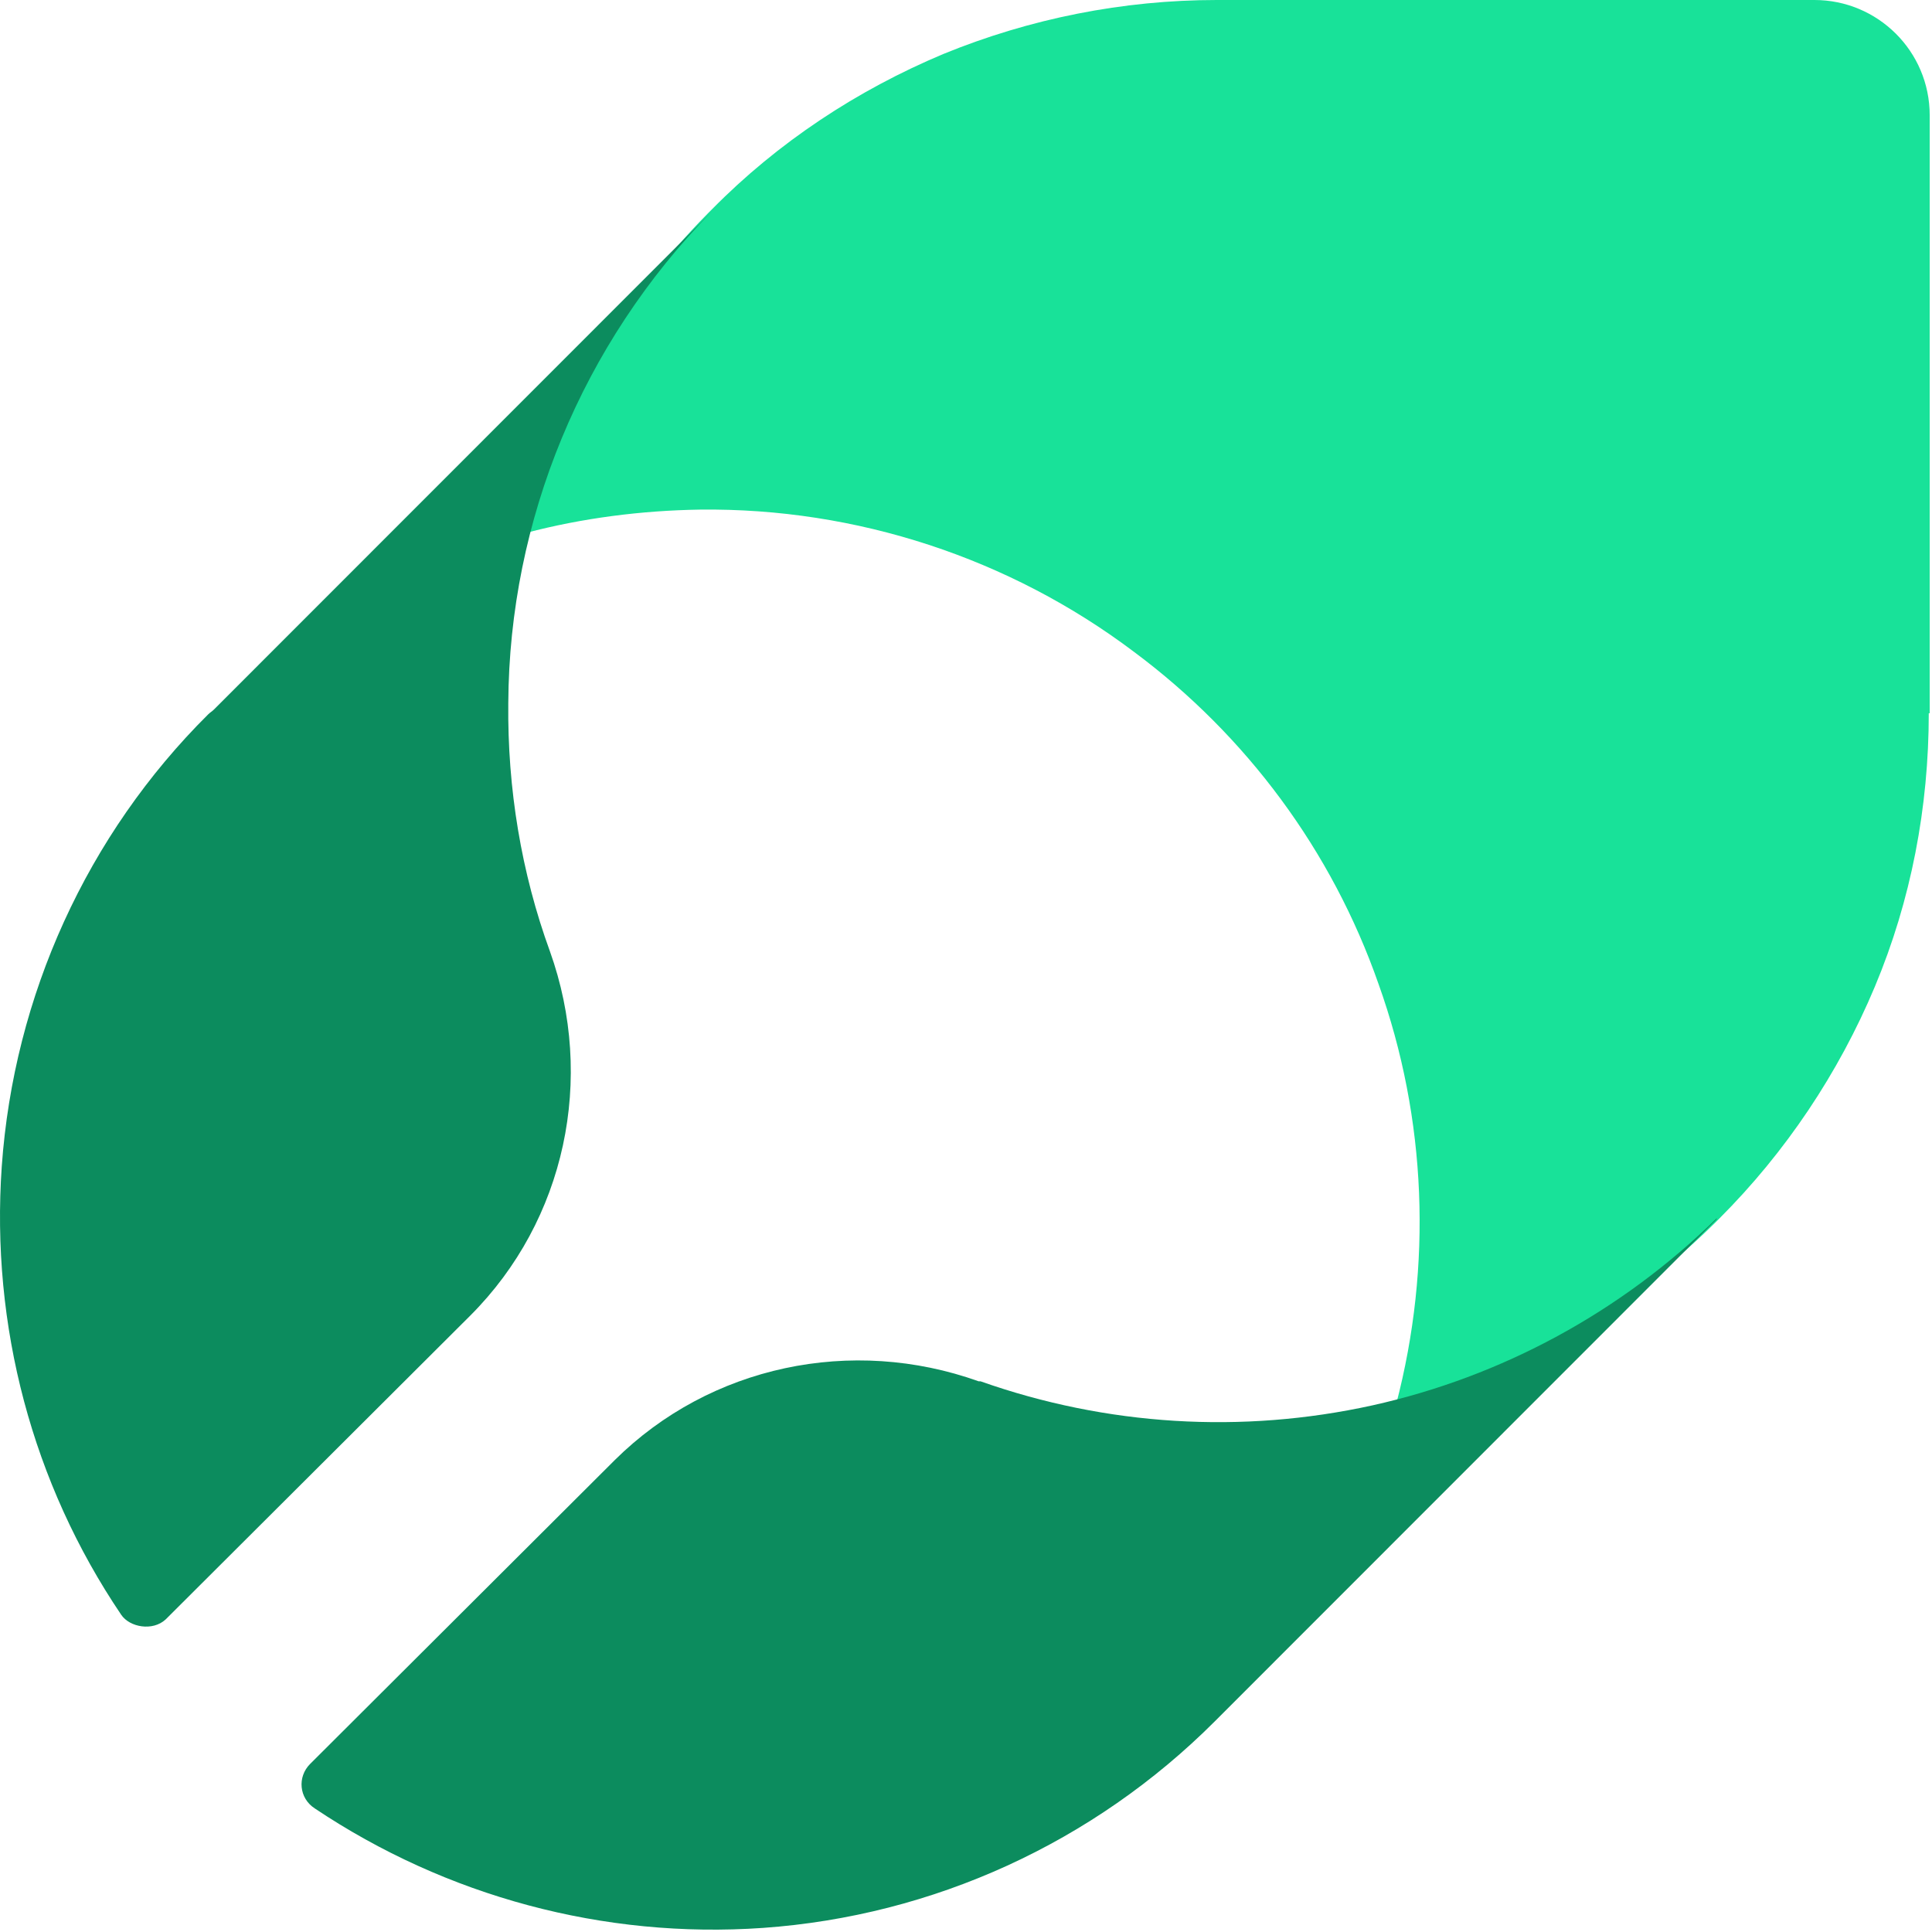
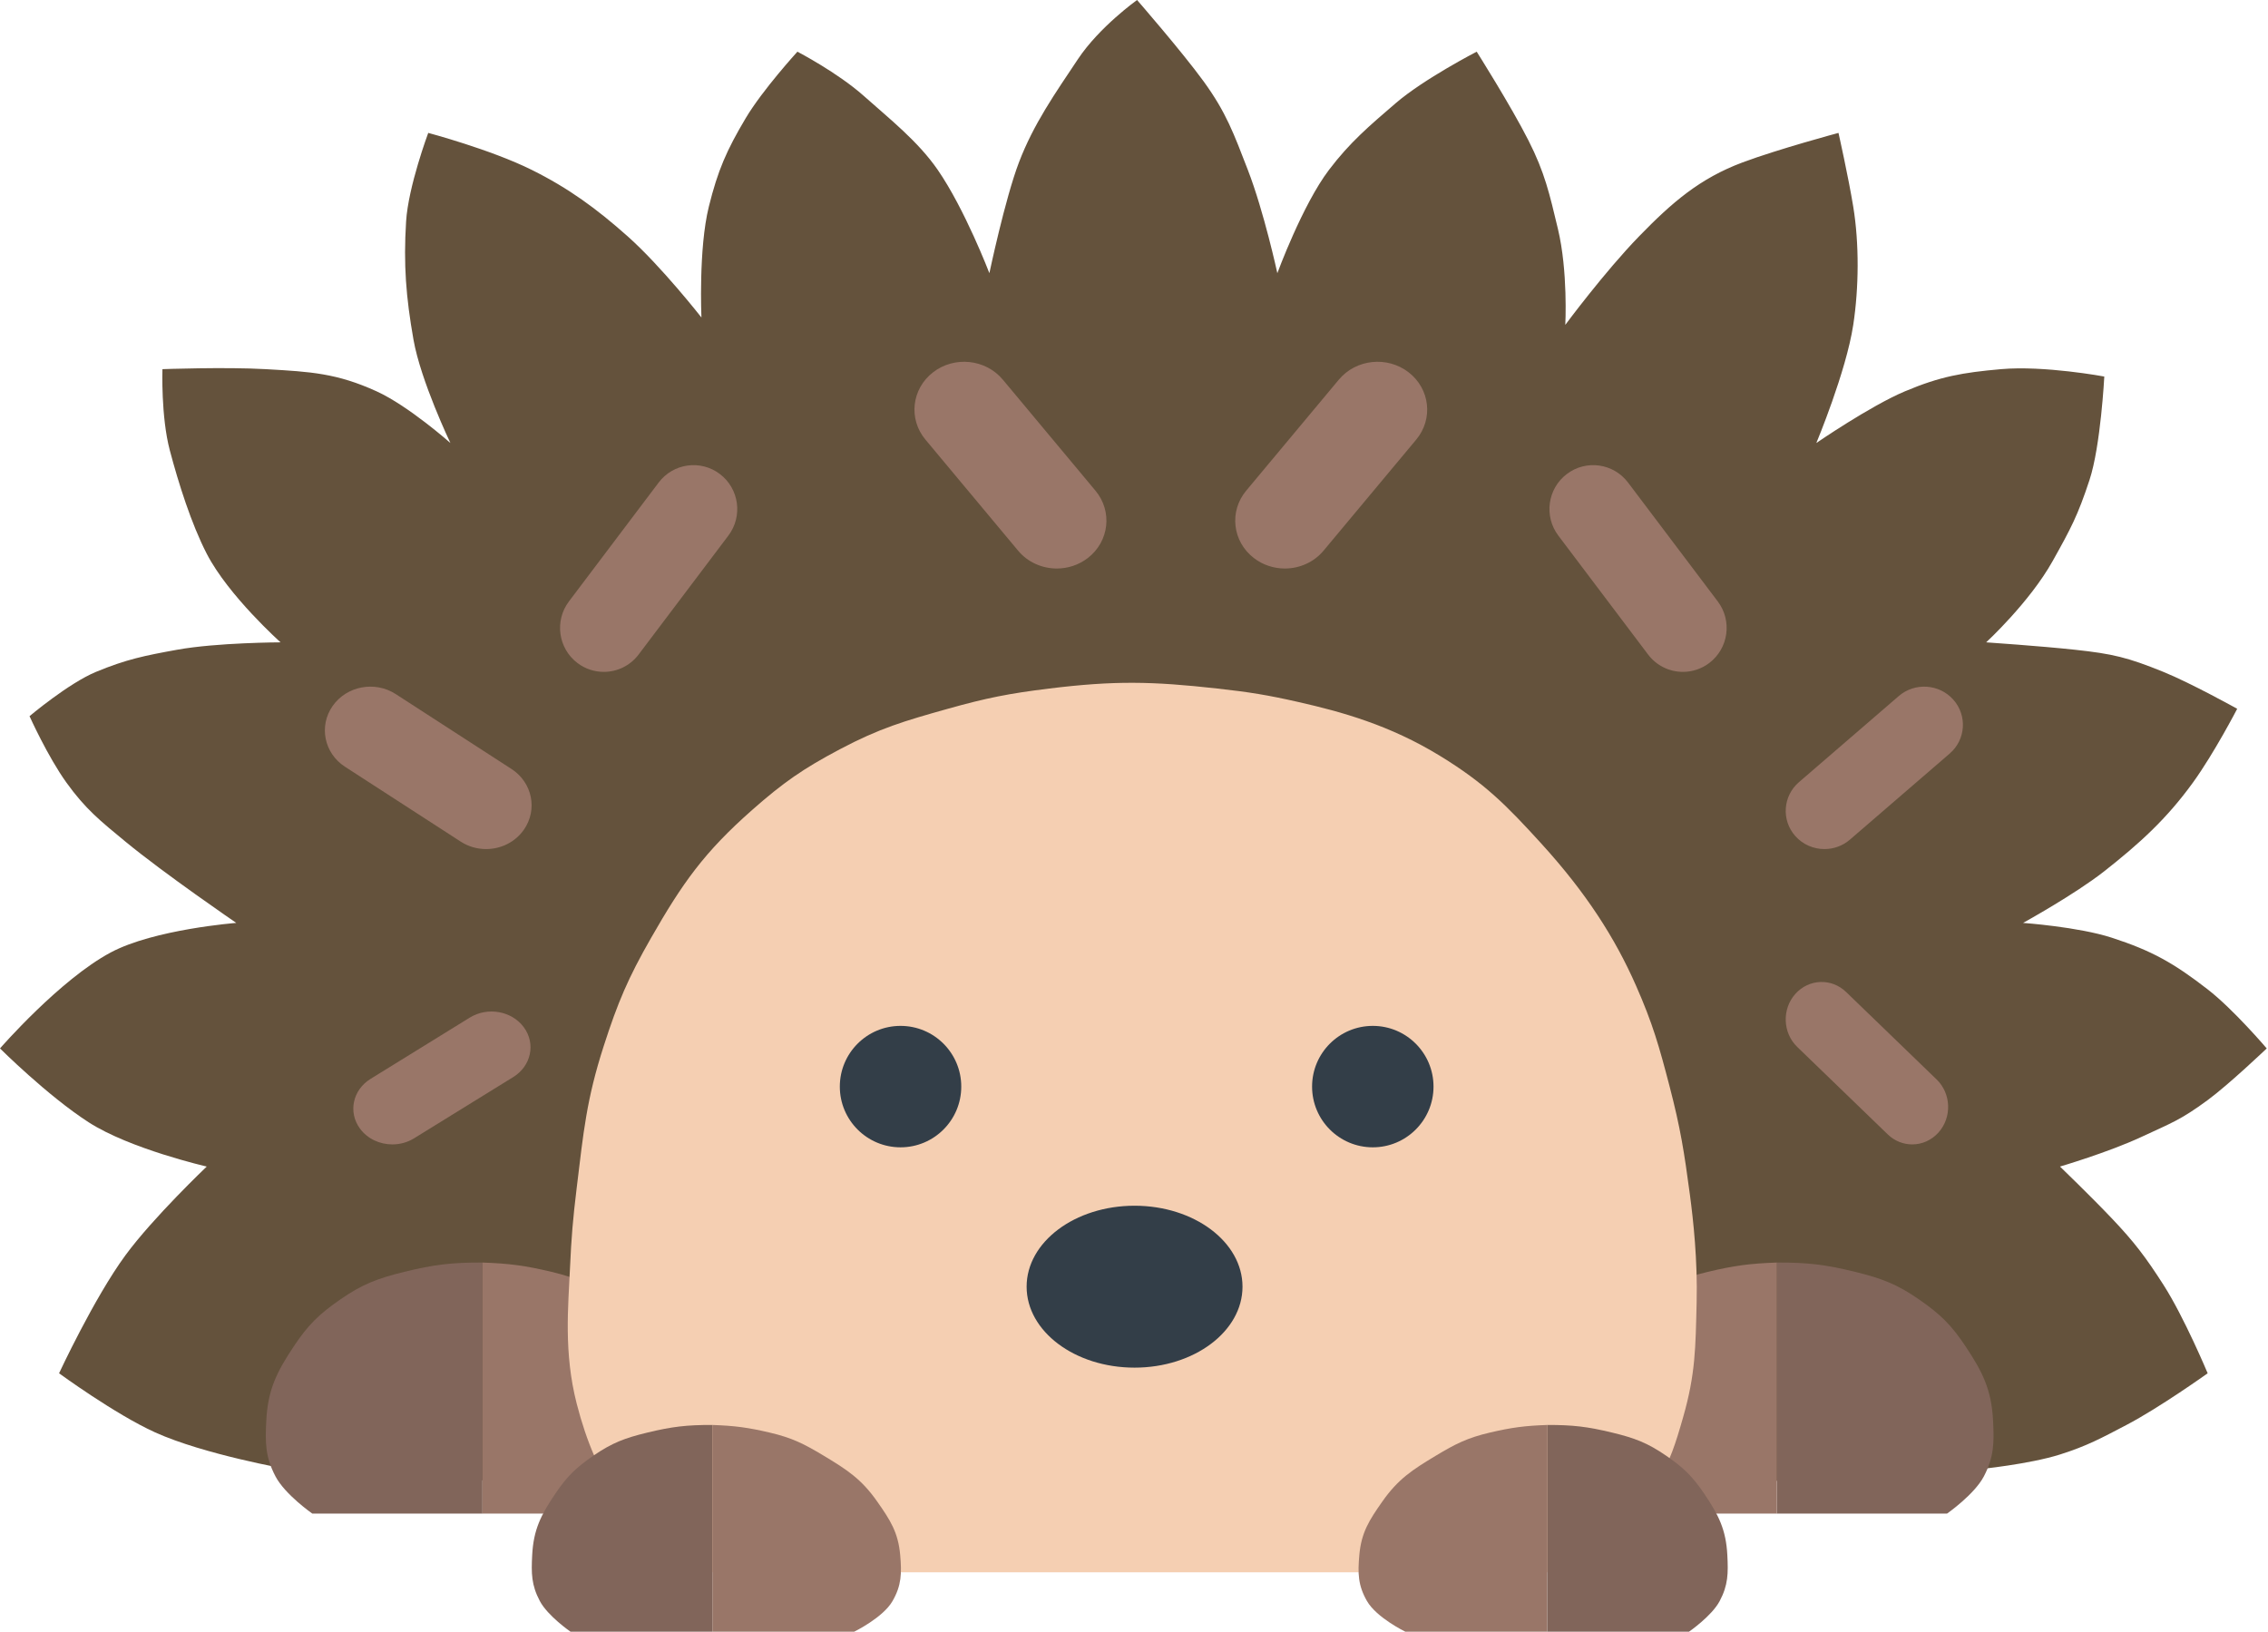
- <svg xmlns="http://www.w3.org/2000/svg" width="502" height="502" viewBox="0 0 502 502" fill="none">
-   <path d="M501.402 185.33V29.962C501.402 13.29 487.876 0 471.453 0H316.156C291.763 0 267.611 4.832 245.15 14.014C222.689 23.438 202.16 36.969 185.012 54.367L183.804 55.575C161.101 78.53 144.92 107.042 136.708 138.454C151.441 134.588 166.656 132.655 181.871 132.413C222.447 131.93 262.298 144.978 294.661 169.383C323.885 191.13 346.104 221.092 358.18 255.645C370.739 290.681 372.188 328.859 362.769 364.862C393.925 356.647 422.666 340.457 445.611 317.744L446.818 316.536C463.966 299.38 477.732 278.841 487.151 256.37C496.571 233.898 501.16 209.735 501.16 185.33H501.402Z" fill="#18E299" />
-   <path d="M132.071 182.706C132.312 135.044 151.32 89.307 184.764 55.125L55.557 184.391C55.076 184.873 54.594 185.113 54.113 185.595C22.593 216.888 3.586 258.774 0.458 303.066C-2.43 344.47 8.397 385.392 31.496 419.575C33.699 422.835 39.677 423.907 43.046 420.778L122.206 341.822C146.989 317.028 154.689 280.198 142.899 247.219C135.44 226.758 131.831 204.852 132.071 182.706Z" fill="#0C8C5E" />
-   <path d="M446.067 316.547C421.284 340.86 390.245 357.71 356.56 365.172C322.634 372.635 287.506 370.468 254.783 358.914C254.783 358.914 254.542 358.914 254.301 358.914C221.338 347.118 184.525 354.821 159.742 379.375L80.581 458.331C77.212 461.701 77.694 467.238 81.784 469.885C115.95 492.754 156.855 503.827 198.24 500.938C242.512 497.809 284.137 478.792 315.656 447.258L316.859 446.054L446.067 316.788V316.547Z" fill="#0C8C5E" />
+ <svg xmlns="http://www.w3.org/2000/svg" width="827" height="595" viewBox="0 0 827 595" fill="none">
+   <path d="M105 535.768L199.231 541.153H627.307L721.538 535.768C721.538 535.768 739.946 533.932 751.153 530.384C761.025 527.258 766.209 524.416 775.384 519.614C787.53 513.258 804.999 500.768 804.999 500.768C804.999 500.768 796.462 480.334 788.845 468.461C782.372 458.371 778.257 452.92 769.999 444.23C762.3 436.128 751.153 425.384 751.153 425.384C751.153 425.384 768.71 420.226 780.768 414.615C791.885 409.442 795.123 408.42 804.999 401.153C812.807 395.408 826.537 382.307 826.537 382.307C826.537 382.307 814.403 368.053 804.999 360.769C792.727 351.262 784.766 346.71 769.999 341.922C757.832 337.977 737.691 336.538 737.691 336.538C737.691 336.538 756.531 326.166 767.307 317.692C780.164 307.581 790.02 298.631 799.614 285.384C807.342 274.715 815.768 258.461 815.768 258.461C815.768 258.461 798.877 249.066 788.845 245C775.845 239.73 770.484 238.426 756.538 236.923C743.993 235.571 724.23 234.23 724.23 234.23C724.23 234.23 740.041 219.664 748.461 204.615C755.134 192.687 757.648 187.983 761.922 175C765.989 162.647 767.307 137.307 767.307 137.307C767.307 137.307 745.358 133.211 729.615 134.615C715.642 135.861 707.542 137.246 694.615 142.692C681.981 148.015 662.307 161.538 662.307 161.538C662.307 161.538 673.16 135.604 675.768 118.461C677.831 104.909 677.97 88.874 675.768 75.385C674.001 64.551 670.384 48.462 670.384 48.462C670.384 48.462 648.336 54.386 635.384 59.231C619.813 65.055 609.711 73.788 597.692 86.154C585.083 99.125 570.769 118.461 570.769 118.461C570.769 118.461 571.791 98.932 568.076 83.461C564.971 70.529 563.326 63.013 557.307 51.154C550.835 38.401 538.461 18.846 538.461 18.846C538.461 18.846 519.233 28.746 508.846 37.692C499.252 45.954 492.272 51.84 484.615 61.923C474.908 74.704 465.769 99.615 465.769 99.615C465.769 99.615 460.895 77.143 454.999 61.923C449.904 48.769 447.142 41.023 438.846 29.615C430.975 18.793 414.615 0 414.615 0C414.615 0 400.915 9.764 393.076 21.538C384.735 34.07 376.894 45.162 371.538 59.231C366.45 72.596 360.769 99.615 360.769 99.615C360.769 99.615 351.817 76.241 341.923 61.923C334.725 51.507 324.449 43.426 315 35C305.421 26.458 290.769 18.846 290.769 18.846C290.769 18.846 278.052 32.774 271.923 43.077C264.934 54.824 261.746 62.117 258.461 75.385C254.663 90.727 255.769 115.769 255.769 115.769C255.769 115.769 241.125 97.06 228.846 86.154C217.508 76.084 207.426 68.669 193.846 61.923C178.957 54.527 156.154 48.462 156.154 48.462C156.154 48.462 148.864 68.002 148.077 80.769C147.104 96.545 148.031 108.279 150.769 123.846C153.421 138.923 164.231 161.538 164.231 161.538C164.231 161.538 148.986 148.014 137.308 142.692C122.84 136.099 113.203 135.547 97.474 134.647L96.923 134.615C82.19 133.771 59.231 134.615 59.231 134.615C59.231 134.615 58.65 151.865 61.923 164.23C65.072 176.127 69.741 190.987 75.385 201.923C83.292 217.247 102.308 234.23 102.308 234.23C102.308 234.23 79.137 234.297 64.615 236.923C52.819 239.056 46.075 240.41 35 245C25 249.144 10.769 261.153 10.769 261.153C10.769 261.153 17.367 275.841 24.231 285.384C31.177 295.041 36.59 299.357 45.769 306.923C59.962 318.62 86.154 336.538 86.154 336.538C86.154 336.538 56.238 338.853 40.385 347.307C21.829 357.201 0 382.307 0 382.307C0 382.307 17.313 399.559 32.308 409.23C47.406 418.968 75.385 425.384 75.385 425.384C75.385 425.384 55.909 443.903 45.769 457.691C34.334 473.241 21.538 500.768 21.538 500.768C21.538 500.768 41.92 515.682 56.538 522.307C74.429 530.415 105 535.768 105 535.768Z" fill="#64523C" />
+   <path d="M665.261 309.615C668.558 309.615 671.871 308.483 674.549 306.174L710.933 274.786C716.801 269.722 717.396 260.928 712.264 255.143C707.13 249.354 698.217 248.765 692.347 253.829L655.962 285.217C650.094 290.281 649.499 299.075 654.631 304.86C657.422 308.006 661.331 309.615 665.261 309.615Z" fill="#997668" />
+   <path d="M220.156 245C224.977 245 229.74 242.815 232.877 238.657L265.594 195.307C270.914 188.258 269.536 178.213 262.517 172.868C255.502 167.527 245.495 168.906 240.174 175.958L207.457 219.308C202.137 226.357 203.513 236.402 210.534 241.747C213.415 243.94 216.801 245 220.156 245Z" fill="#997668" />
+   <path d="M613.663 245C608.842 245 604.079 242.815 600.943 238.657L568.225 195.307C562.905 188.258 564.283 178.213 571.302 172.868C578.317 167.527 588.324 168.906 593.645 175.958L626.362 219.308C631.682 226.357 630.307 236.402 623.285 241.747C620.404 243.94 617.018 245 613.663 245Z" fill="#997668" />
+   <path d="M177.24 309.615C182.575 309.615 187.815 307.143 191.018 302.564C196.135 295.248 194.115 285.332 186.517 280.415L144.312 253.106C136.711 248.182 126.399 250.127 121.289 257.438C116.172 264.754 118.192 274.669 125.79 279.587L167.996 306.896C170.834 308.734 174.056 309.615 177.24 309.615Z" fill="#997668" />
+   <path d="M143.067 417.309C138.494 417.309 134.002 415.286 131.257 411.539C126.871 405.554 128.602 397.441 135.115 393.418L171.291 371.074C177.806 367.045 186.645 368.636 191.025 374.618C195.41 380.604 193.679 388.717 187.166 392.74L150.99 415.084C148.558 416.588 145.795 417.309 143.067 417.309Z" fill="#997668" />
+   <path d="M468.503 207.307C464.52 207.307 460.516 206.049 457.171 203.461C449.377 197.424 448.143 186.447 454.402 178.937L488.194 138.435C494.46 130.93 505.853 129.737 513.647 135.77C521.441 141.807 522.679 152.784 516.416 160.293L482.623 200.796C479.049 205.079 473.799 207.307 468.503 207.307Z" fill="#997668" />
+   <path d="M385.355 207.307C389.338 207.307 393.342 206.049 396.687 203.461C404.481 197.424 405.715 186.447 399.456 178.937L365.664 138.435C359.398 130.93 348.005 129.737 340.211 135.77C332.417 141.807 331.179 152.784 337.442 160.293L371.235 200.796C374.809 205.079 380.059 207.307 385.355 207.307Z" fill="#997668" />
+   <path d="M697.263 417.308C700.785 417.308 704.293 415.838 706.877 412.935C711.797 407.401 711.482 398.759 706.175 393.628L673.15 361.718C667.841 356.591 659.551 356.919 654.634 362.45C649.714 367.983 650.028 376.626 655.336 381.757L688.36 413.667C690.881 416.104 694.077 417.308 697.263 417.308Z" fill="#997668" />
+   <path d="M676.425 463.777C686.121 466.156 691.687 468.235 699.909 473.948C707.543 479.251 711.51 483.133 716.684 490.899C722.935 500.283 726.169 506.724 726.748 518.021C727.16 526.063 727.122 531.245 723.393 538.362C719.926 544.981 709.974 551.923 709.974 551.923H647.909V460.387C659.06 460.341 665.589 461.117 676.425 463.777Z" fill="#81655A" />
+   <path d="M585.845 551.923C585.845 551.923 573.245 545.716 569.07 538.362C565.105 531.376 565.022 526.044 565.716 518.021C566.584 507.976 570.053 502.546 575.78 494.289C582.713 484.294 588.917 480.246 599.264 473.948C607.811 468.745 613.034 466.081 622.748 463.777C632.33 461.504 638.072 460.73 647.909 460.387V551.923H585.845Z" fill="#997668" />
+   <path d="M147.42 463.777C137.724 466.156 132.158 468.235 123.936 473.948C116.302 479.251 112.335 483.133 107.161 490.899C100.91 500.283 97.676 506.724 97.097 518.021C96.685 526.063 96.723 531.245 100.452 538.362C103.919 544.981 113.871 551.923 113.871 551.923H175.936V460.387C164.785 460.341 158.256 461.117 147.42 463.777Z" fill="#81655A" />
+   <path d="M238 551.923C238 551.923 250.601 545.716 254.775 538.362C258.74 531.376 258.823 526.044 258.129 518.021C257.261 507.976 253.792 502.546 248.065 494.289C241.132 484.294 234.928 480.246 224.581 473.948C216.034 468.745 210.811 466.081 201.097 463.777C191.515 461.504 185.773 460.73 175.936 460.387V551.923H238Z" fill="#997668" />
+   <path d="M252.11 573.35H414.473H571.916C571.916 573.35 594.977 556.615 603.897 541.37C609.122 532.439 610.888 526.717 613.737 516.769C618.265 500.96 618.256 491.388 618.657 474.949C619.033 459.552 617.471 445.158 616.197 435.588C614.133 420.086 612.755 411.362 608.817 396.227C604.992 381.527 602.643 373.226 596.517 359.327C588.875 341.988 578.399 325.596 562.076 307.666C549.239 293.564 541.433 285.652 525.175 275.685C506.77 264.401 489.22 259.567 473.514 256.005C462.117 253.419 455.609 252.381 443.994 251.085C420.124 248.421 406.33 248.149 382.493 251.085C367.907 252.881 359.741 254.494 345.592 258.465C329.786 262.901 320.74 265.543 306.231 273.225C292.807 280.333 285.644 285.319 274.251 295.365C256.807 310.746 248.896 321.919 237.35 342.106C229.02 356.67 225.274 365.497 220.13 381.467C213.832 401.015 212.768 412.74 210.289 433.128C208.893 444.612 208.346 451.092 207.829 462.648C207.228 476.085 205.496 493.218 210.289 511.849C213.935 526.021 218.657 536.601 225.05 546.29C233.28 558.764 252.11 573.35 252.11 573.35Z" fill="#F5CFB2" />
+   <path d="M413.706 498.709C435.444 498.709 453.066 485.492 453.066 469.189C453.066 452.885 435.444 439.668 413.706 439.668C391.967 439.668 374.345 452.885 374.345 469.189C374.345 485.492 391.967 498.709 413.706 498.709Z" fill="#333E48" />
+   <path d="M328.372 418.37C340.6 418.37 350.512 408.457 350.512 396.229C350.512 384.001 340.6 374.089 328.372 374.089C316.144 374.089 306.231 384.001 306.231 396.229C306.231 408.457 316.144 418.37 328.372 418.37Z" fill="#333E48" />
+   <path d="M500.575 418.37C512.803 418.37 522.715 408.457 522.715 396.229C522.715 384.001 512.803 374.089 500.575 374.089C488.347 374.089 478.435 384.001 478.435 396.229C478.435 408.457 488.347 418.37 500.575 418.37Z" fill="#333E48" />
+   <path d="M235.99 522.406C227.91 524.365 223.272 526.077 216.42 530.782C210.058 535.149 206.753 538.346 202.442 544.741C197.232 552.469 194.537 557.774 194.054 567.077C193.711 573.701 193.743 577.967 196.85 583.829C199.74 589.28 208.033 594.997 208.033 594.997H259.753V519.614C250.461 519.577 245.02 520.216 235.99 522.406Z" fill="#81655A" />
+   <path d="M311.474 594.997C311.474 594.997 321.974 589.885 325.452 583.829C328.757 578.076 328.826 573.684 328.248 567.077C327.525 558.805 324.634 554.333 319.861 547.533C314.083 539.302 308.913 535.969 300.291 530.782C293.169 526.497 288.816 524.304 280.721 522.406C272.736 520.534 267.951 519.897 259.753 519.614V594.997H311.474Z" fill="#997668" />
+   <path d="M587.919 522.409C595.999 524.368 600.637 526.08 607.489 530.785C613.85 535.152 617.156 538.349 621.467 544.744C626.677 552.472 629.372 557.777 629.854 567.08C630.198 573.703 630.166 577.97 627.059 583.832C624.169 589.283 615.876 595 615.876 595H564.155V519.617C573.448 519.579 578.889 520.219 587.919 522.409Z" fill="#81655A" />
+   <path d="M512.435 595C512.435 595 501.935 589.888 498.456 583.832C495.152 578.079 495.083 573.687 495.661 567.08C496.384 558.808 499.275 554.336 504.048 547.536C509.825 539.305 514.995 535.972 523.618 530.785C530.74 526.5 535.093 524.306 543.188 522.409C551.173 520.537 555.958 519.899 564.155 519.617V595H512.435Z" fill="#997668" />
</svg>
